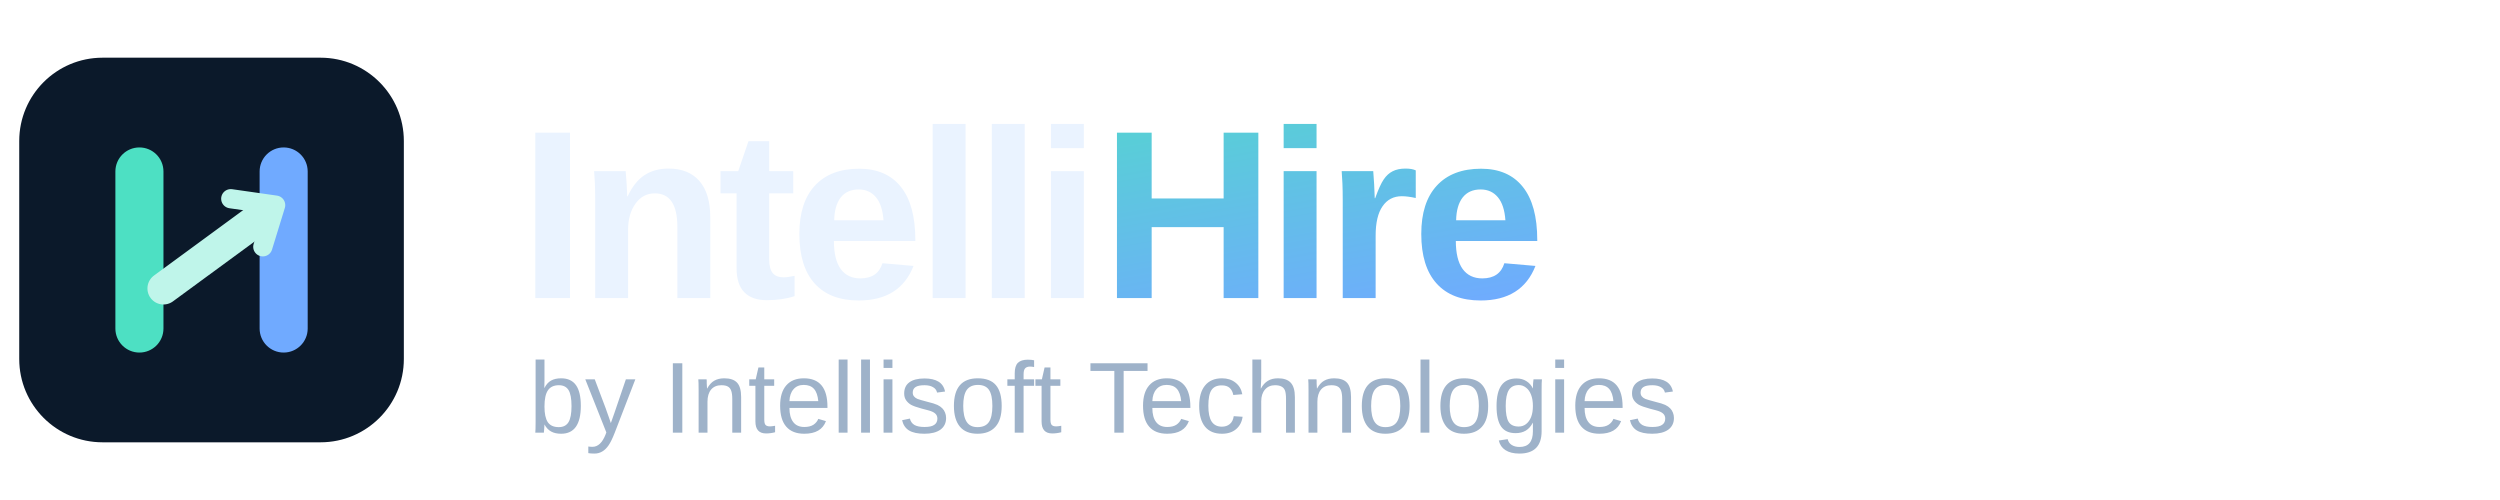
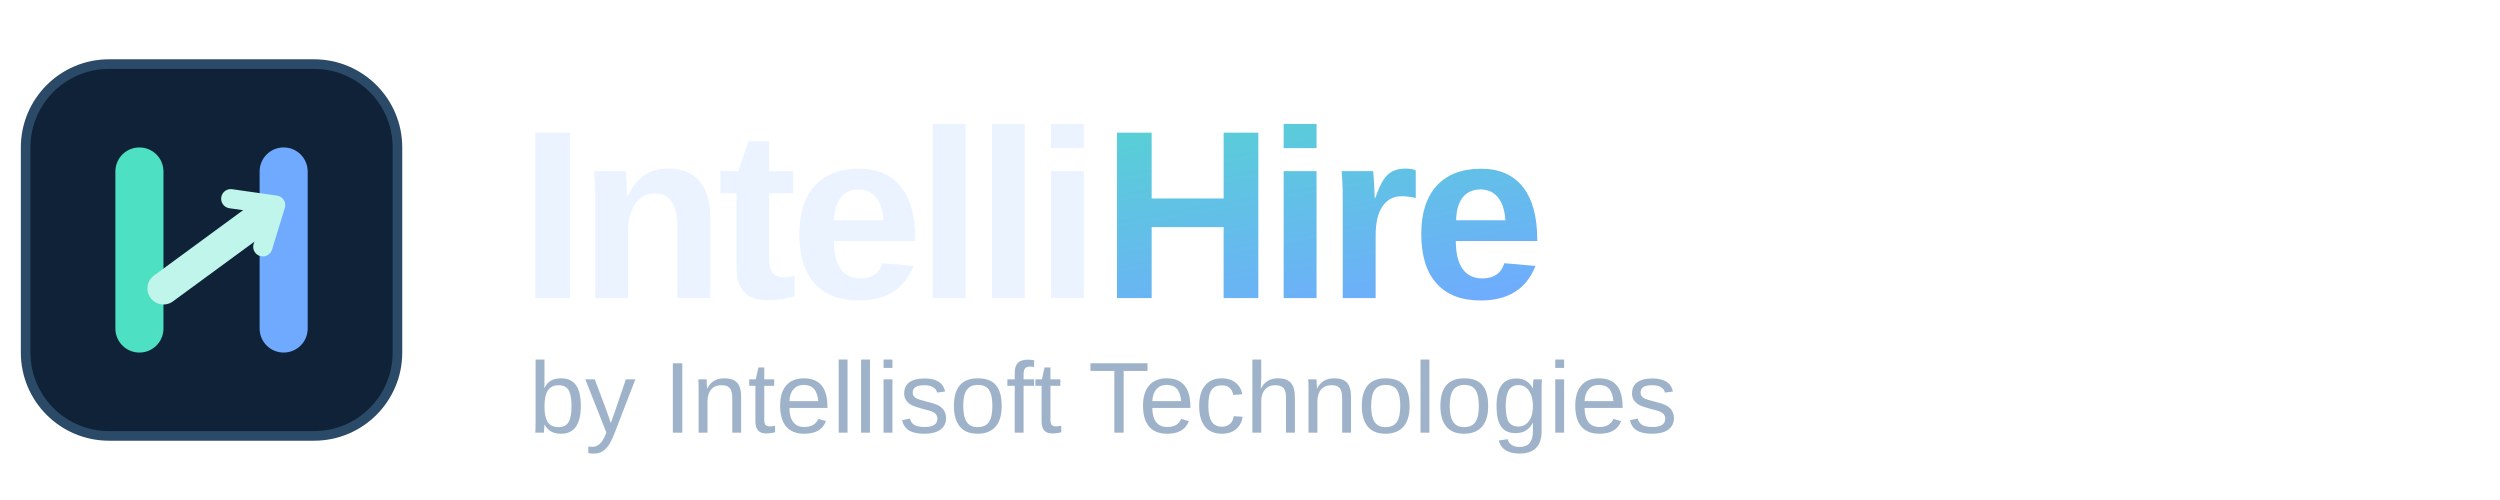
<svg xmlns="http://www.w3.org/2000/svg" viewBox="0 0 260 52" width="260" height="52">
  <defs>
    <linearGradient id="g" x1="0" y1="0" x2="1" y2="1">
      <stop offset="0" stop-color="#4de0c3" />
      <stop offset="1" stop-color="#70aaff" />
    </linearGradient>
  </defs>
  <svg x="2" y="6" width="40" height="40" viewBox="0 0 120 120">
-     <rect width="120" height="120" rx="26" fill="#0b192a" />
+     <rect x="2" y="2" width="116" height="116" rx="26" fill="#0f2238" stroke="#2a4a68" stroke-width="3" />
    <rect x="30" y="28" width="15" height="64" rx="7.5" fill="#4de0c3" />
    <rect x="75" y="28" width="15" height="64" rx="7.5" fill="#70aaff" />
    <path d="M45 72 L75 50" stroke="#bff5ea" stroke-width="10" stroke-linecap="round" fill="none" />
    <path d="M66 44 L80 46 L76 59" stroke="#bff5ea" stroke-width="6" stroke-linecap="round" stroke-linejoin="round" fill="none" />
  </svg>
  <text x="54" y="31" font-family="Manrope, 'DM Sans', Arial, sans-serif" font-size="25" font-weight="800" letter-spacing="-0.8" fill="#eaf3ff">Intelli<tspan fill="url(#g)">Hire</tspan>
  </text>
  <text x="55" y="45" font-family="'DM Sans', Arial, sans-serif" font-size="10.5" fill="#9eb2c9">by Intellisoft Technologies</text>
</svg>
